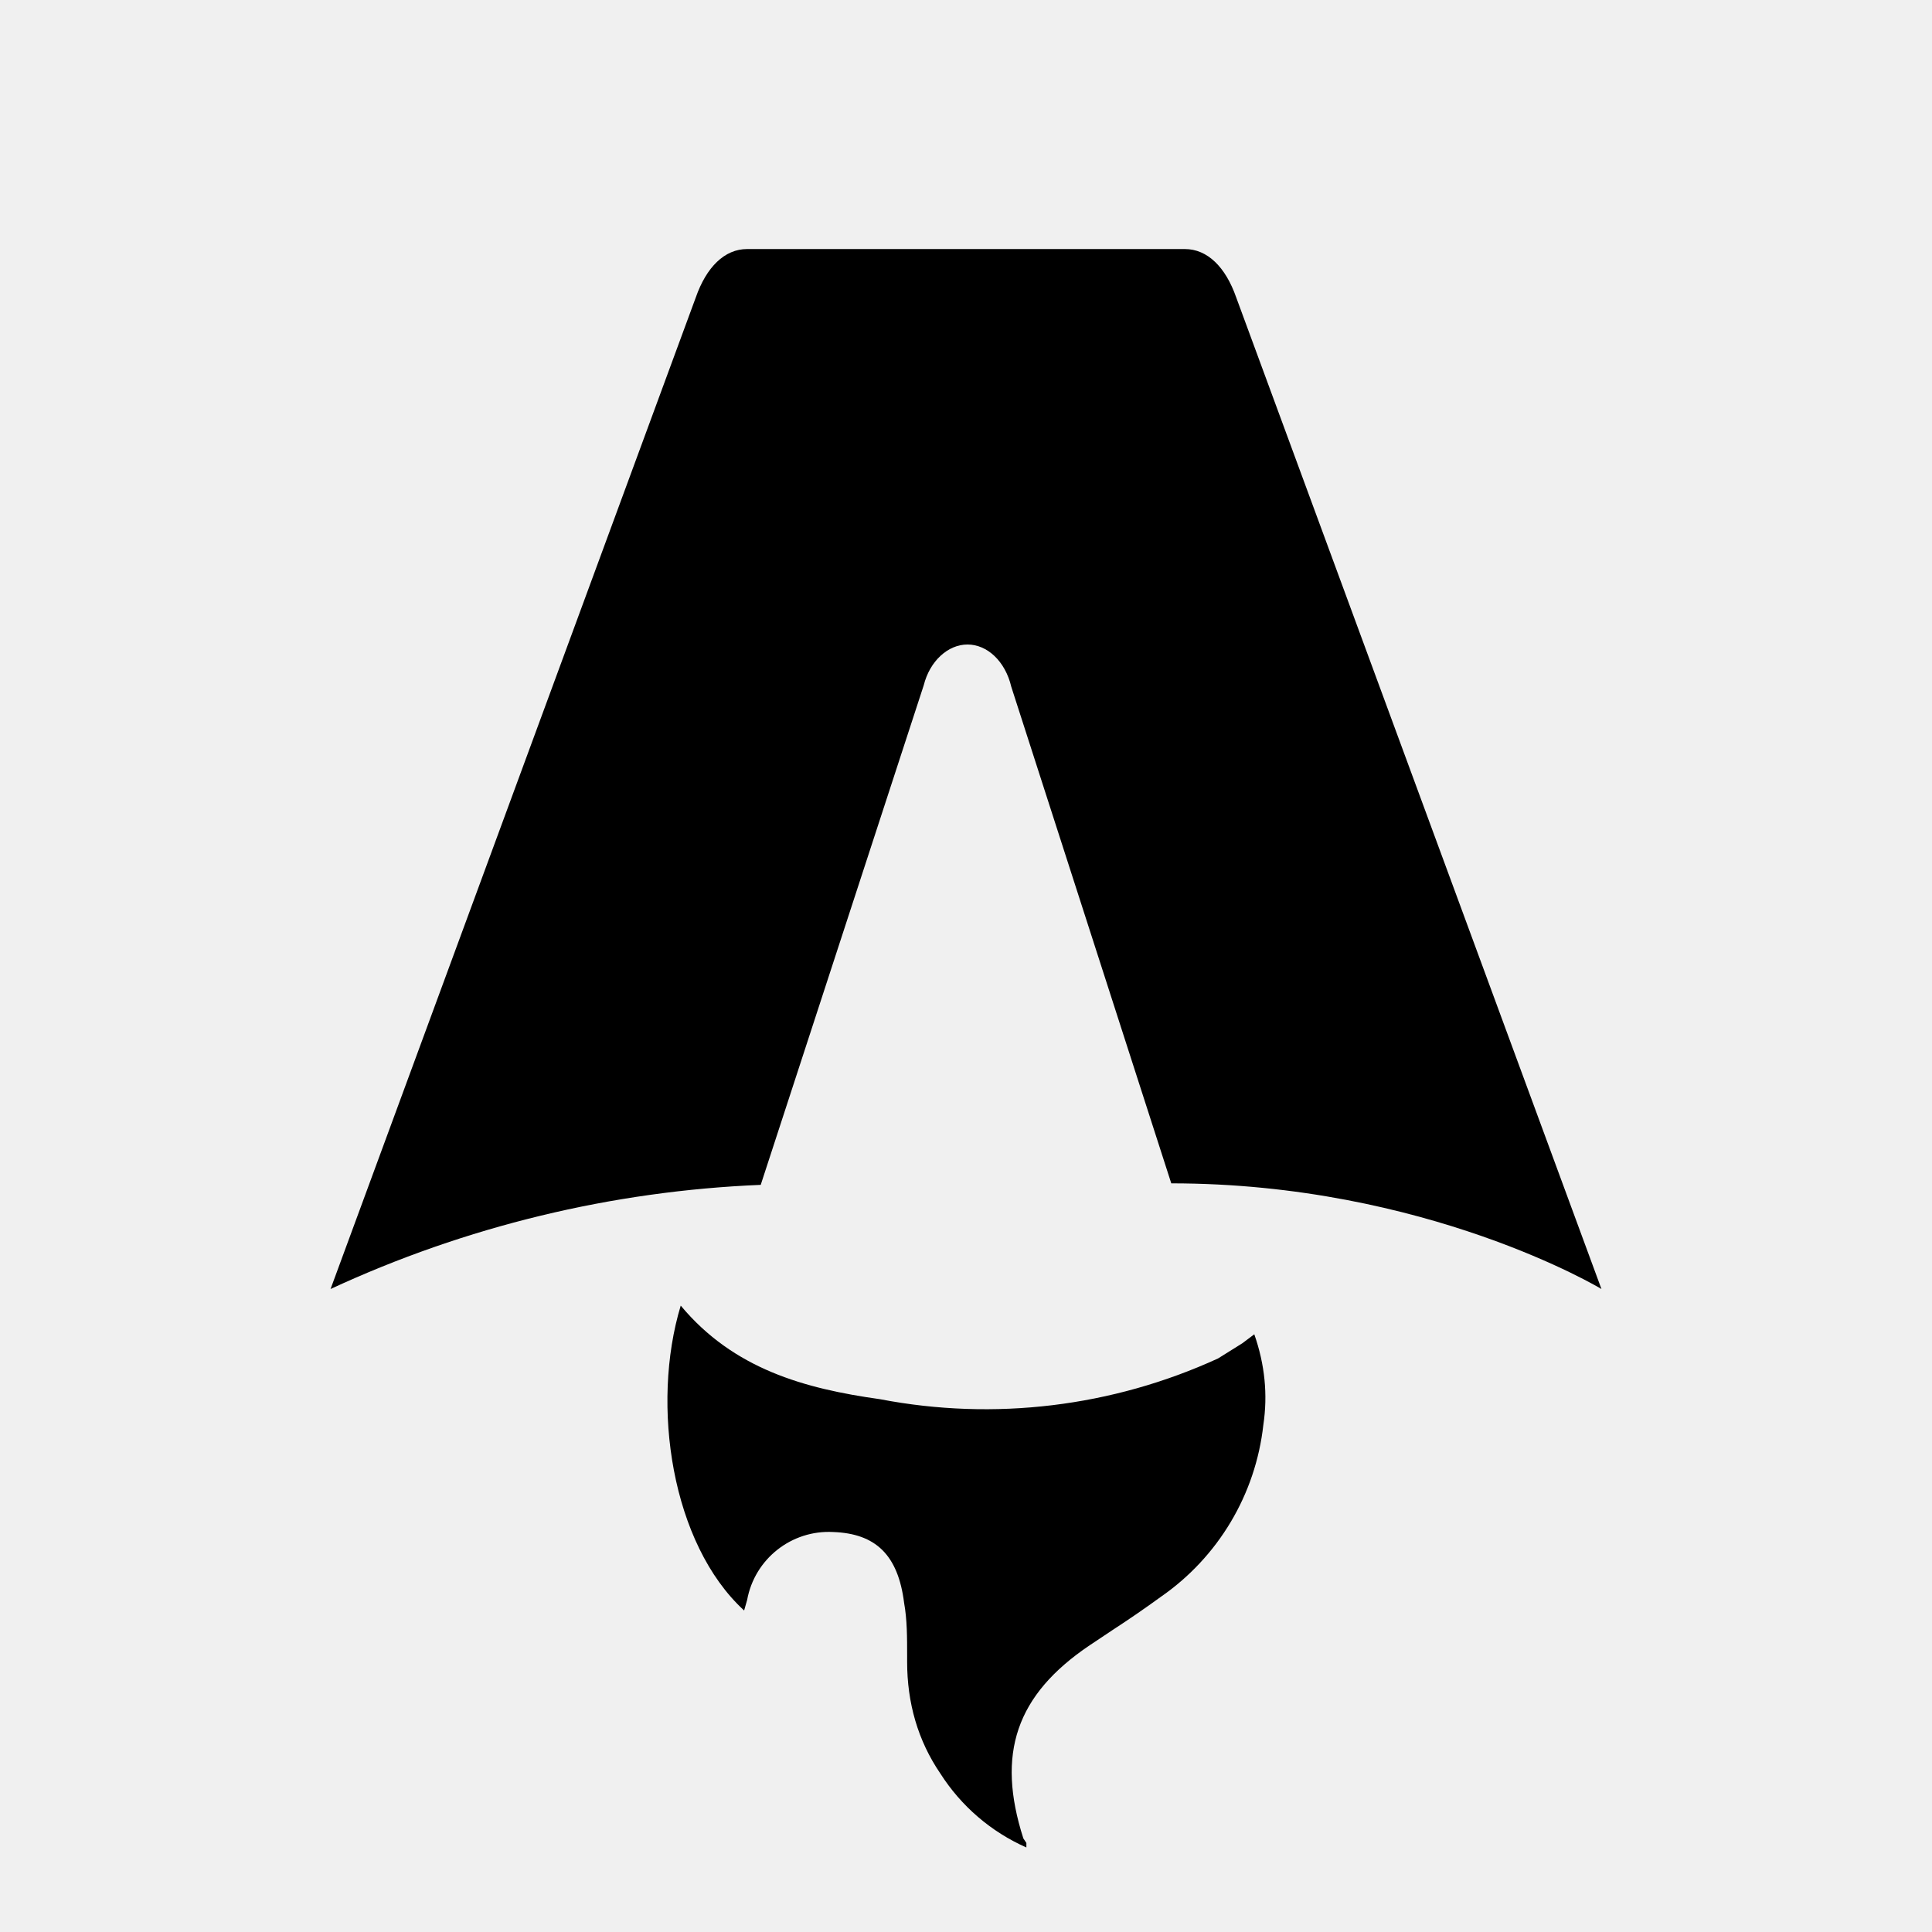
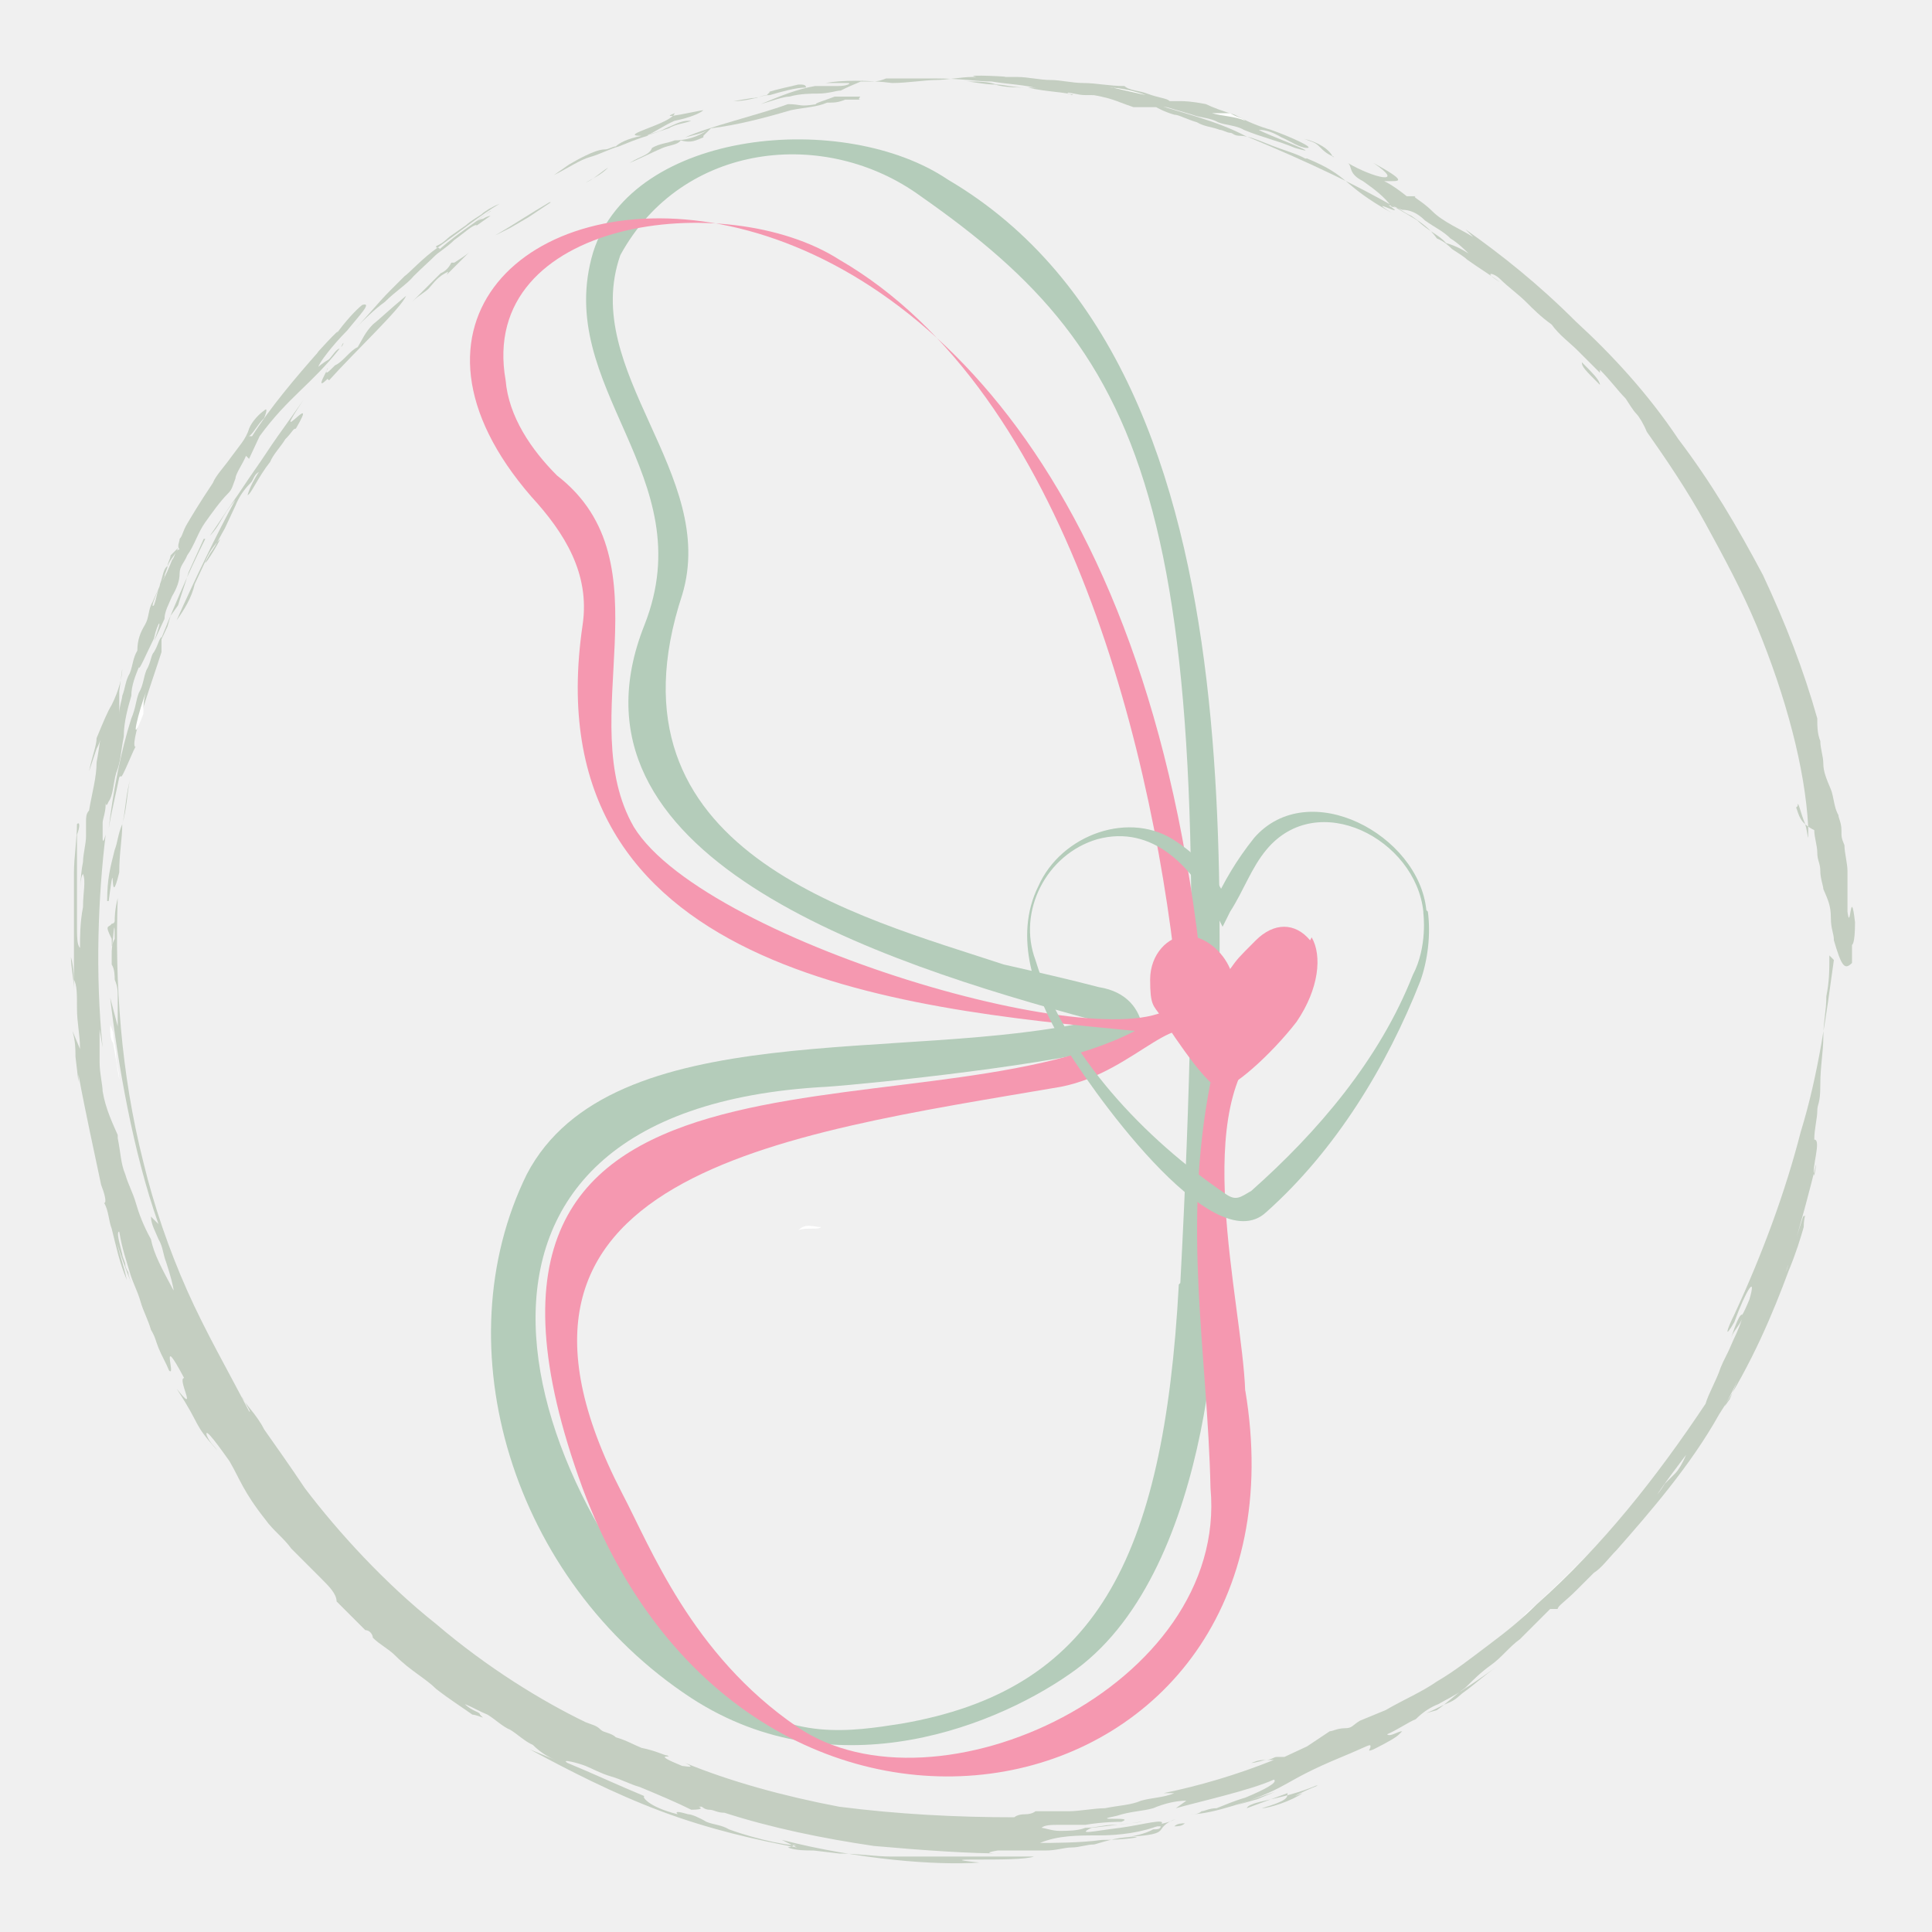
- <svg xmlns="http://www.w3.org/2000/svg" fill="none" viewBox="0 0 128 128">
-   <path d="M50.4 78.5a75.1 75.1 0 0 0-28.5 6.9l24.2-65.7c.7-2 1.9-3.2 3.4-3.2h29c1.5 0 2.7 1.2 3.4 3.2l24.2 65.7s-11.6-7-28.5-7L67 45.5c-.4-1.7-1.6-2.8-2.9-2.8-1.3 0-2.5 1.1-2.9 2.7L50.4 78.5Zm-1.1 28.2Zm-4.2-20.2c-2 6.6-.6 15.8 4.2 20.2a17.5 17.5 0 0 1 .2-.7 5.5 5.5 0 0 1 5.7-4.5c2.8.1 4.3 1.5 4.7 4.7.2 1.1.2 2.3.2 3.5v.4c0 2.7.7 5.2 2.2 7.4a13 13 0 0 0 5.7 4.9v-.3l-.2-.3c-1.8-5.6-.5-9.5 4.4-12.8l1.5-1a73 73 0 0 0 3.2-2.2 16 16 0 0 0 6.8-11.4c.3-2 .1-4-.6-6l-.8.6-1.6 1a37 37 0 0 1-22.4 2.7c-5-.7-9.7-2-13.2-6.2Z" />
-   <style>
-         path { fill: #000; }
-         @media (prefers-color-scheme: dark) {
-             path { fill: #FFF; }
-         }
+ <svg xmlns="http://www.w3.org/2000/svg" id="Layer_1" version="1.1" viewBox="0 0 128 128">
+   <defs>
+     <style>
+       .st0, .st1 {
+         fill: none;
+       }
+ 
+       .st1 {
+         stroke: #f3f4f2;
+         stroke-miterlimit: 10;
+       }
+ 
+       .st2 {
+         fill: #c4cec1;
+       }
+ 
+       .st3 {
+         fill: #b4ccba;
+       }
+ 
+       .st4 {
+         fill: #fff;
+       }
+ 
+       .st5 {
+         fill: #f598b0;
+       }
    </style>
+   </defs>
+   <g>
+     <path class="st4" d="M52.9,81.5c.5-.5,1-.2,1.5-.2-.2.2-1,0-1.5.2Z" />
+     <path class="st4" d="M57.5,76.4q.2.2,0,0t0,0Z" />
+   </g>
+   <g>
+     <path class="st3" d="M62.8,11.9c-6.8-4.6-20.9-3.4-23.5,4.8-2.7,9,7.3,14.8,3.4,24.7-6.1,15.3,15.3,22.3,29.8,26.2-12.4,2.9-32-.5-37.6,10.2-5.6,11.4-1,26.9,10.9,34.7,9.7,6.3,20.6,1.7,25.5-1.9,9.2-6.8,9.7-25.5,9.2-28.9-.2-17.7,4.6-56.7-17.7-69.8ZM78.1,85.1c-1,18.4-5.6,26.9-18.4,29.1-3.2.5-7.5,1.2-11.2-2.2-14.5-12.8-22.3-38.5,6.3-40,2.9-.2,15.5-1.5,19.9-2.9.7-.2,1-.7,1-1-.2-1.2-1-2.4-2.9-2.7-1.9-.5-4.1-1-6.3-1.5-9.7-3.2-26.9-7.5-21.3-24.5,2.4-8-6.8-14.8-4.1-22.5,4.1-7.5,13.6-8.5,19.9-3.9,15.3,10.7,19.9,20.9,17.2,72Z" />
+     <path class="st5" d="M82.5,92.1c4.8,28.6-32.7,36.6-43.9,6.5-11.9-32.5,22.1-22.8,36.6-30.3-15.8-1.5-40-3.9-36.6-26.9.5-3.4-1.2-6.1-3.4-8.5C15.5,10.2,73.5-3.6,79.8,66.2c.2.5,1.9-2.4,2.2-1.9,1.5,1.2,2.4-3.4,4.4-1.5.7.5-.5.7-.7,1.5-1.2,2.7.7,2.9-1.7,4.4-5.3,4.4-1.7,17.5-1.5,23.5ZM80.3,71.8v-.5c.7-.2.2-1.2,0-1.5,0-.2,0-.5-.5-.5-1.5-3.2-4.4,1.7-9.5,2.7-18.7,3.2-40,5.8-29.1,26.9,1.9,3.6,4.6,10.7,11.6,15.5,9.2,6.3,28.6-2.7,27.4-15.8-.2-9-1.9-17.2,0-26.9ZM42,54.8c4.8,7.8,33.5,16,36.1,11.4-1.5-15.8-7.3-40.2-22.5-49-7.5-4.8-24-2.7-22.1,8,.2,2.4,1.7,4.6,3.4,6.3,7.5,5.8,1,16.2,5.1,23.3Z" />
+     <path class="st2" d="M79.8,69.1c-.7,0-1-1-1.7-.7.7-.5,1-.2,1.7.7Z" />
+     <path class="st2" d="M80.3,69.8c-.2,0-.5-.2-.5-.5.2,0,.5.2.5.5Z" />
+     <path class="st2" d="M80.3,71.5c0-.2,0-.5.2-.5q0,.2-.2.5Z" />
+   </g>
+   <path class="st5" d="M86.8,62.3c-1-1.2-2.4-1.2-3.6,0s-1.2,1.2-1.7,1.9c-.5-1.2-1.7-2.2-2.9-2.2s-2.4,1.2-2.4,2.9.2,1.7.7,2.4h0s2.9,4.6,3.9,4.8c.7.2,3.4-2.2,5.1-4.4,1.5-2.2,1.7-4.4,1-5.6Z" />
+   <g>
+     <path class="st4" d="M9,82.2c-1-1.7-1.9-5.3-1.5-5.3q-.2,0-.5-.2c0-.2-.2-.5-.2-.7-.2-.2-.2-.7-.5-1.5.2,0-.2-2.2-.5-3.9,0,1.2.2,2.9,1,6.3.2.2.2.7.5,1.2s.2,1,.5,1.5.2,1,.5,1.7c.2.5.2,1.2.5,1.7,0,.2.2.5.2.7s.2.5.2.7c.2.5.5,1,.7,1.5.5,1,1,1.9,1.2,2.4-.7-1.7-1.2-3.6-2.2-6.1Z" />
+     <path class="st4" d="M7.5,68.4l-.2-.5c0,.5,0,1,.2,1.2l.2,1.2.2,1.2c0,.5.2,1,.2,1.2,0-.2-.2-.7-.2-1.2s-.2-1-.2-1.5-.2-1-.2-1.7c0,.2,0,0,0,0Z" />
+     <path class="st2" d="M8,51.4c0,.5,1-2.2,1-1.9-.5,0,1-4.1,1.7-6.3v-1c-.2.2-.2.5-.5,1-.2.2-.2.7-.5,1.2-.2.5-.2,1-.5,1.5-.2.5-.2,1-.5,1.7-.7,2.2-1.2,4.8-1.5,7.3.2-1.2.5-2.4.7-3.4Z" />
+     <path class="st4" d="M9.5,47.3c0-.5,0-1,.2-1.5-.5,1.2-1.2,4.1-.2,1.5Z" />
+     <path class="st4" d="M7.3,50.2c-1,3.6.7-2.2,0,1.5.2-1.2.5-2.7,0-1.5Z" />
+     <path class="st2" d="M13.6,35.7c-1.2,2.4-2.2,4.8-3.2,7.3l.7-1.5.2-.7.5-.7c.2-.7.5-1.5.7-2.2l1-2.2Z" />
+     <path class="st2" d="M14.6,35.7c-.5,1-1.5,2.4-.7,1,.5-.7.7-1.2,1-1.7l.7-1.5c.2-.5.5-1,1-1.5.2-.2.2-.5.5-.7s.5-.5.5-.7c-.5.7-1,1.5-1.2,2.2.2,0,.7-1.2,1.5-2.2.2-.5.7-1,1-1.5.5-.5.5-.7.7-.7,1.7-2.9-1.9,1.7.5-1.9-.7,1-1.2,1.7-1.7,2.4s-1,1.5-1.5,2.2c-.5.7-1,1.5-1.5,2.2s-1,1.5-1.5,2.2c.7-.7.7-1.2,1.7-2.4-1.2,2.2-2.7,5.3-3.9,8,.5-.7,1-1.5,1.2-2.4l.7-1.5c.2-.5.5-1,1-1.5Z" />
+     <path class="st2" d="M21.8,25.2c1.7-1.9,4.8-4.8,5.1-5.6-1.2,1-1.7,1.5-2.2,1.9-.5.5-.7,1-1,1.5-.5.2-1,1-1.5,1.2-.5.5-.7.7-.5.2.2-.2-1,1.7,0,.7Z" />
+     <path class="st2" d="M29.6,18.2c.5-.5,1-1,1.5-1.5-.2.2-.7.5-1,.7h-.2s-.2.5-.7.7c-.2.2-.5.5-.7.7-.2.2-.7.7-1.2,1.2.5-.5,1-.7,1.2-1,.2-.2.5-.7,1.2-1Z" />
+     <path class="st2" d="M28.9,16.3c.5-.2.7-.5,1-.7s.7-.5,1-.7c.2-.2.7-.5,1-.7.2-.2.7-.5,1.2-.7-1.2.7-2.7,1.9-4.1,2.9-1,.7-1.9,1.7-2.2,1.9l.2-.2-1.2,1.2c-.7.7-1.5,1.7-2.2,2.4.5-.5,1.2-1.2,1.9-1.7.7-.7,1.5-1.2,1.9-1.7,1.2-1.2,2.2-1.9,1.5-1.9Z" />
+     <path class="st2" d="M26,18.7c.5-.5,1-1,1.5-1.5-.5.5-1,1-1.5,1.5Z" />
+     <path class="st2" d="M36.4,13.4c-1.2.7-2.4,1.5-3.6,2.2l1-.5,1.2-.7,1.5-1Z" />
+     <path class="st2" d="M31.5,15c.7-.5,1-.7,1-.7,0,0-.2,0-.5.2-.2,0-.5.2-.5.2,0,0,.2-.2,1-.7.2-.2-.7.5-1.7,1.2s-2.2,1.7-2.2,1.9c.2-.2,1-.7,1.5-1.2.7-.5,1.2-1,1.5-1Z" />
+     <path class="st2" d="M38.8,12.1c.5-.2,1-.7,1.5-1l1.5-.7-1.5.7c-.5.5-1,.7-1.5,1Z" />
+     <path class="st2" d="M46.6,9l.5-.5c1.7-.2,3.6-.7,5.3-1.2,1-.2,1.7-.2,2.4-.5.5,0,.7,0,1.2-.2h1c-.2,0,0-.2,0-.2h-1.7c-.5.2-1.5.5-1.2.5-1.2.2-1,0-1.9,0-1.9.7-5.3,1.5-6.8,2.2.7-.2,1-.2,1.5-.5-.7.5-1.5.7-2.2.7-.5.2-1,.2-1.5.5-.2.5-.7.5-1.5,1,.5-.2,1.5-.7,2.2-1,.5-.2,1-.2,1.2-.5.7.2,1,0,1.5-.2Z" />
+     <path class="st2" d="M45.8,8c-.5.2-1,.2-1.5.5l-1.5.5c.5-.2,1.2-.7,1.9-1,1-.2,1.7-.5,1.9-.7-.2,0-3.2.7-1.9.2-.2.7-3.9,1.5-2.2,1.5-1,.2-1.5.5-1.7.7-.2,0-.5.2-.7.2s-.7,0-2.4,1l-1,.7c1-.5,1.7-1,2.4-1.2s1.2-.5,1.9-.7c.5-.2,1.2-.5,1.9-.7.2-.2.7-.2,1.2-.5.5-.2,1-.5,1.5-.5Z" />
+     <path class="st2" d="M57,5.4h1.5-1c.5,0,.7,0,1.2-.2h3.4c1.5,0,2.7.2,3.6.2,1.2.2,2.2.2,3.2.5.5,0,1,.2,1.5.2s1,.2,1.5.2c.7,0,1.2,0,1.7.2.5,0,1.2.2,1.7.2l1,.2c.2,0,.5.2,1,.2l1.7.5c.5.2,1.2.2,1.7.5.5.2,1.2.2,1.7.5,1.2.5,2.2.7,3.4,1.2,2.4.7-2.2-1-2.4-1.2.5,0,1,.2,1.5.5.5.2,1.2.7,1.7.7s-1-.7-2.4-1.2c-.7-.2-1.5-.5-2.4-1-.7-.2-1.5-.5-1.9-.7-1-.2-1.5-.2-1.7-.2h-.7c-.2-.2-.7-.2-1.5-.5-.5-.2-1.2-.2-1.5-.5-1,0-1.9-.2-2.7-.2s-1.5-.2-2.2-.2-1.5-.2-2.2-.2h-2.7c-1.2-.2,2.9,0,1.7,0h-2.2.2c-.7,0-1.7.2-2.4.2s-1.9.2-2.9.2c-1.5-.2-3.4-.2-4.4,0h1.5c.2,0,0,.2-.7.2h-1.5c-1.2.2-2.4.7-3.6,1.2.7-.2,1.5-.5,1.9-.5.7-.2,1.5-.2,1.9-.2.7,0,1.2-.2,1.5-.2,1-.5,1.2-.5,1.5-.7Z" />
+     <path class="st2" d="M52.9,5.6q-2.2.5-1.9.5l-.2.2q-.2,0-.7.2c-.2,0-.7.2-1.5.2l1.2-.2c.5,0,.7-.2,1.2-.2.7-.2,1.7-.5,2.4-.5,0-.2-.2-.2-.5-.2Z" />
+     <path class="st4" d="M73.7,5.8l2.2.5c-.5-.2-1.7-.5-2.4-.5s-1,0,.2,0Z" />
+     <path class="st4" d="M81.5,7.5h-1.2c.7.2,1.5.2,2.2.5-.2-.2-.5-.2-1-.5Z" />
+     <path class="st2" d="M88.3,10.4q.7.2,0,0c-.2-.5-1-1-1.9-1.2.5.2.7.2,1,.5s.5.5,1,.7c0,0,.2.2,0,0Z" />
+     <path class="st4" d="M98,17c-1.5-1-.7-.5,0,0,.5.7,1.5,1.5.2.7.2,0,.7.2,1,.5v-.2s-.2-.2-.5-.2c0-.2-.2-.5-.7-.7Z" />
+     <path class="st2" d="M106,25.5c-1-1-1.2-1.2-1.2-1.5.7.7,1.2,1.2,1.2,1.5Z" />
+     <path class="st2" d="M67.2,6.1h-1.2,1.2Z" />
+     <path class="st2" d="M67.9,6.1h-.7.7Z" />
+     <path class="st2" d="M93.1,14.6h0q-.2-.2,0,0h0Z" />
+     <path class="st2" d="M7.5,58v1.7-1.7h0Z" />
+     <path class="st2" d="M7.1,59.7c0-1.5.2-2.2.5-3.4.2-.5.2-1,.5-1.7.2-.7.2-1.7.5-2.9-.2,1-.2,1.9-.5,2.9,0,1-.2,1.9-.2,3.2-.7,2.9-.2-1.9-.7,1.9Z" />
+     <path class="st2" d="M22.6,23s0-.2,0,0c.2-.5.2-.2,0,0Z" />
+     <path class="st4" d="M99.7,108.9h0c.7-.7,1.5-1.2,2.2-1.7-.7.7-1.7,1.2-2.2,1.7Z" />
+     <path class="st4" d="M99.2,109.1c-1.2.7-2.4,1.7-3.9,2.4,7.5-4.8,13.8-11.4,18.4-18.9,0,.2-.2.5-.2.7,0,0,0,.2-.5.7-.2.5-.7,1.2-1.5,1.9-.2.5-.7,1-1,1.5-.2.5-.7,1-1.2,1.5l-.7.7-.7.7-1.5,1.5c-1.9,1.9-3.9,3.9-5.3,5.1-1.2,1.5-2.2,2.2-1.9,2.2Z" />
+     <path class="st4" d="M98.2,109.8c-.5.5-1,1-1.5,1.2-.5.2-1,.5-1.5,1-.2.2-.5.2-.7.5-.2.2-.5.2-.7.5-.5.2-1.2.7-1.9,1.2,1-.5,1.7-1.2,2.4-1.7s1.5-1,2.4-1.5c.5-.5,1-.7,1.5-1.2Z" />
+     <path class="st0" d="M90.9,115.2c-.2.2-.7.2-1,.5s-.7.2-1,.5c-.7.2-1.2.7-1.7.7.2-.2.7-.5,1.5-1,.2-.2.7-.2,1.2-.5.2.2.7,0,1-.2Z" />
+     <path class="st2" d="M88,118.1c-.2,0-.5.2-.7.2.2,0,.5-.2.7-.2h0Z" />
+     <path class="st2" d="M87.8,118.1h0q.5-.2,0,0Z" />
+     <path class="st2" d="M87.3,118.3c-.5.2-1.2.5-1.5.7l.5-.2c-.7.5-2.2,1-2.7,1,1.7-.5,1.7-.7,1.7-1l-2.7,1c.2-.5,2.2-.5,4.6-1.5Z" />
+     <path class="st0" d="M78.8,121.2c1-.2,1.7-.7,2.7-1,.5,0,0,.2-.7.5-.5,0-1.2.5-1.9.5Z" />
+     <path class="st2" d="M74.7,121.7c.2,0,1.2-.2,1.7-.5.2,0,.5,0,.5-.2h-.5c.5-.2,1-.2,1.5-.5-1.7.7,0,1-3.2,1.2Z" />
+     <path class="st2" d="M77.8,121c.2,0,.5,0,.7-.2-.2,0-.5,0-.7.2Z" />
+     <path class="st0" d="M103.3,106.5c-.2.2-.2,0,0,0h0Z" />
+     <path class="st2" d="M69.1,122.2h-1s.5,0,1,0h0Z" />
+     <path class="st2" d="M121.2,63.3c0,1,0,1.7-.2,2.7,0,1-.2,1.7-.2,2.7s-.2,1.9-.2,3.2-.2,1.2-.2,1.7-.2,1.2-.2,1.9c.5,0-.2,1.9,0,2.4.5-2.7-.5,2.4-2.2,7.3-.2.7-.5,1.2-.7,1.7s-.5,1.2-.7,1.7c-.5,1-1,2.2-1.5,2.9-.7,1.5-1.2,2.2-.5,1.2l.5-1.2-.7,1.2c-1.5,2.2-3.6,4.8-4.6,6.3,0,0,.2-.2.5-.7l.7-.7c.2-.2.5-.7.7-1.2,1.2-1.7,2.7-3.9,3.9-6.3.2-.7.7-1.2,1-1.7.2-.5.5-1.2.7-1.7.2-.2.2-.5.5-1,0-.2.2-.5.2-.7.2-.5.5-1,.5-1.5.7-1.9,1-3.2,1-2.9.2-.2,0,0,0,.7-.2.7-.5,1.7-1,2.9-1,2.7-2.4,6.1-4.6,9.5-1.9,3.4-4.6,6.5-6.8,9-.5.5-1,1.2-1.5,1.5l-1.2,1.2c-.7.7-1.2,1-1.2,1.2h-.5l-1,1-1,1c-.7.5-1.2,1.2-1.9,1.7s-1.2,1-1.7,1.5c-.7.5-1.2,1-1.9,1.5l-.7.2c.5-.2,1-.5,1.5-.7.5-.2.7-.5,1-.7.7-.5,1.2-1,2.2-1.7-1,.7-1.7,1.2-2.2,1.5-.7.5-1.2.7-1.7,1-.5.2-1,.5-1.5,1-.5.2-1.2.7-1.9,1,.2.2.7-.2,1-.2l-.2.2c-.2.2-.7.5-1.7,1-.5.2-.2,0-.2-.2s-.2,0-1.9.7c-4.1,1.7-3.2,1.9-7,3.2l.7-.2.7-.2,1.2-.5c-1.5.5-4.1,1.5-5.6,1.5.2,0,.5,0,.7-.2.2,0,.5-.2,1-.2.5-.2,1.2-.5,1.9-.7,1.2-.5,2.2-1,1.9-1.2-1.5.7-5.1,1.5-6.5,1.9l.7-.5c-.7,0-1.5.2-2.2.5-.7.2-1.5.2-2.4.5-1,.2-.7.2-.2.2s1,0,.5.2c-.2,0-1.2,0-2.4.2h-1.7c-.5,0-1,0-1.2.2.2,0,.7.2,1.2.2s1.2,0,1.7-.2c.7,0,1.2-.2,1.9-.2s1.5-.2,1.9-.2l-1.7.2-1.7.2c-1,.5.2.2,1.9,0,1.5-.2,3.2-.7,2.7-.2-1.2.5-2.7.7-4.1.7s-2.7,0-3.9.5c.7,0,2.7,0,4.1-.2,1.5,0,2.7-.2,2.2-.2-1,0-1.7.2-2.7.5-.5,0-1,.2-1.5.2s-1,.2-1.7.2h-3.2c-1.2.2-.2.2.5.2-2.4,0-5.3-.2-8.7-.5-3.4-.5-6.8-1.2-9.9-2.2-.5,0-.7-.2-1-.2s-.5-.2-.5-.2h-.2s.5.2-.5.2c-1-.5-2.2-1-3.4-1.5-.7-.2-1.2-.5-1.9-.7s-1.2-.5-1.7-.7-1.7-.5-1.2-.2c1.7.7,3.4,1.5,5.1,2.2-.2,0,.2.7,2.2,1.2-.2-.2,0-.2.7,0,.2,0,.7.2,1.2.5.5.2,1,.2,1.5.5,1.9.7,4.4,1.2,4.6,1l-.7.2c.5.2,1.2.2,1.7.2l1.7.2c1.2,0,2.4.2,3.4.2h-.2,9.7c-.5.2-2.4.2-3.6.2s-1.9,0,0,.2c-2.9.2-8-.2-13.1-1.5l1,.5c-2.7-.5-5.8-1.2-9-2.4s-6.1-2.7-8.7-4.1c.5.2,1.2.5,1.7.7-.5-.2-1-.5-1.5-1-.5-.2-1-.7-1.5-1-.5-.2-1-.7-1.5-1-.5-.2-1-.5-1.5-.7.5.5,1,.5,1,.7l.2.2s-.5-.2-.7-.2c-.7-.5-1.5-1-2.4-1.7-.7-.7-1.7-1.2-2.7-2.2-.5-.5-1-.7-1.5-1.2,0-.2-.2-.5-.5-.5l-.7-.7-1.2-1.2c0-.5-.5-1-1-1.5,0,0,.2.2,0,0s-.5-.5-1-1l-1-1c-.5-.7-1.2-1.2-1.7-1.9-1.5-1.9-1.7-2.7-2.4-3.9-.5-.7-1.7-2.4-1.5-1.7.2.5.5.7.7,1-1.7-1.9-1-1.5-2.7-4.1,1.5,1.9,0-.7.5-.7-1.7-3.2-.5,0-1-.5-.2-.5-.5-1-.7-1.5-.2-.5-.2-.7-.5-1.2-.2-.7-.5-1.2-.7-1.9s-.5-1.2-.7-1.9-.5-1.5-.7-2.7c-.2,0,0,.7.2,1.5,0,.2.2.5.2.7s.2.5.2.5c0,.2.2.7.2.7-.5-1.2-1-2.7-1-2.9.2,1,.5,1.7.7,2.7-.5-1.2-.7-2.2-1-3.4-.2-.5-.2-1.2-.5-1.7.2,0,0-.7-.2-1.2-.5-2.4-1-4.6-1.5-7.3v.5l-.2-1.7c0-.5,0-1-.2-1.7l.5,1.2c0-1-.2-1.7-.2-2.7s0-1.5-.2-1.9v.7c0-.7,0-1.5-.2-2.2,0,.7.2,1.5.2,2.2v-7.8c0-1,.2-2.2.2-3.2.2-.2.2.2,0,.7v5.8c0,1,0,1.5.2,1.7,0-.7,0-1.7.2-2.7,0-1,.2-1.7,0-2.2-.2.2-.2,1.2-.2,2.4,0-1,0-2.2.2-3.2,0-.5.2-1.2.2-1.7v-1c0-.2,0-.5.2-.7.2-1.2.5-2.2.5-3.2.2-1,.2-1.7.5-2.4-.2.5-.2,1-.5,1.5l-.5,1.5c.2-1,.5-1.7.5-2.2.5-1.2.7-1.7,1-2.2.5-1,.7-1.9.7-2.4l-.2,1.5v1.5c0-.5.2-1,.2-1.2.2-.5.2-1,.5-1.5.2-.5.2-1,.5-1.5,0-.7.2-1.2.5-1.7s.2-1,.5-1.5c.2-.5.5-1,.5-1.2.2-.5.2-1,.5-1.2.2-.5.5-.7.7-1.2,0,0-.2.2-.5.5,0,.2-.2.5-.2.7s-.2.5-.2.7c-.5,1-1,2.2-.7,1.9.2-.5.2-1,.5-1.5s.5-1,.7-1.5c.2-.2.2-.7.5-.7-.2-.2,0-.5,0-.7.2-.2.2-.5.5-1s.7-1.2,1.7-2.7h0c.2-.5.7-1,1.2-1.7s1-1.2,1.2-1.9c.2-.5.7-1,1-1.2.2-.2.2,0,0,.5-.5.5-.7,1-1,1.2h.2c1.2-1.9,2.9-3.9,4.4-5.6-.5.5,1.7-1.9,1.2-1.2.5-.7,1.2-1.5,1.7-1.9.7-.2-.2.7-1,1.7-1,1-1.9,2.2-1.9,2.4,0,0,.2-.2.7-.5.2-.2.5-.7.7-.7-1.9,2.4-3.4,3.2-5.3,5.8l-.7,1.5-.2-.2c-.2.5-.7,1.2-.7,1.5-.2.5-.2.7-.5,1-.5.5-1,1.2-1.5,1.9s-.7,1.5-1.2,2.2c-.2.5-.5.7-.5,1.2s-.2,1-.5,1.5c-.2.5-.5,1-.5,1.5l-.7,1.5c.7-1.9.2-1.2,0-.2-.5,1-1,2.2-1,1.9-.2.5-.5,1.2-.5,1.9-.2.7-.5,1.7-.5,2.7-.2,1-.2,1.7-.5,2.4-.2.7-.2,1.5-.5,1.9-.5,1.2.2-2.7-.2.2,0,.5-.2,1-.2,1.2v1q0,.5.2-.2c-.5,4.1-.7,9.2-.2,14.1l-.2-1.2v2.2c0,.7.2,1.5.2,1.9.2,1.2.7,2.2,1,2.9,0,.5,0,.7,0,.2.2,1,.2,1.7.5,2.4.2.7.5,1.2.7,1.9s.5,1.5,1,2.4c.2,1,.7,1.9,1.5,3.4,0-.2-.2-1-.5-1.9-.2-.5-.2-1-.5-1.5-.2-.5-.5-1-.5-1.5l.5.5c-1.7-4.8-2.7-10.7-3.2-15l.5,1.9v-1.9c0-.5,0-.7-.2-1.2,0-.2,0-.7-.2-1v-.7c0-.2,0-.7.2-1,0-2.4-.2,1.9-.2,0-.5-1-.2-.7,0-1,0,0,.2,0,.2-.2s0-.7.2-1.5c-.2,5.6.2,11.6,1.7,17.5.7,2.9,1.7,5.8,2.9,8.5s2.7,5.3,4.1,8c.2.2-.2-.5-.5-1,.2.5,1,1.2,1.5,2.2.7,1,1.7,2.4,2.7,3.9,2.2,2.9,5.3,6.3,8.7,9,3.4,2.9,7,5.1,9.9,6.5.5.2.7.2,1,.5.2.2.7.2,1,.5.7.2,1.2.5,1.7.7,1,.2,1.5.5,1.7.5.5.2-1.2-.2,1,.7.2,0,1,.2.2-.2,2.9,1.2,6.5,2.2,10.2,2.9,3.9.5,7.8.7,11.6.7,0,0,.2-.2.7-.2s.7-.2.7-.2h2.2c.7,0,1.7-.2,2.4-.2,1-.2,1.7-.2,2.4-.5.7-.2,1.5-.2,2.2-.5h-.7c2.4-.5,4.8-1.2,7.3-2.2h-.5c-.2,0-.7.2-1,.2.5-.2.7-.2,1-.2s.5-.2.7-.2h.5l1.5-.7,1.5-1c.2,0,.5-.2,1-.2s.5-.2,1-.5c.5-.2,1.2-.5,1.7-.7,1.2-.7,2.4-1.2,3.4-1.9,1.2-.7,2.2-1.5,3.4-2.4s2.2-1.7,3.2-2.7c4.4-3.9,8-8.5,11.2-13.3.2-.7.7-1.5,1-2.4.2-.5.5-1,.7-1.5.2-.5.5-1,.7-1.7-.2.5-.5.7-.7,1.2q.5-1.5.7-1.5s0,.2.5-1c.5-1.7-.2-.7-1,1.5-.7,1.2-.5.5,0-.5,1.9-4.1,3.4-8.2,4.4-12.1,1.2-3.9,1.7-7.8,2.2-11.4Z" />
+     <path class="st2" d="M119.1,53.4c0-.5.2.5.5,1.2.2.7.2,1.5.2.2-.2-3.9-1.5-8.7-3.4-13.3-1-2.4-2.2-4.6-3.4-6.8-1.2-2.2-2.7-4.4-3.9-6.1-.2-.5-.5-1-.7-1.2s-.5-.7-.7-1c-.5-.5-1-1.2-1.7-1.9v.2c-.5-.5-1-1-1.5-1.5-.5-.5-1.2-1-1.7-1.7-.7-.5-1.2-1-1.7-1.5s-1.2-1-1.7-1.5-1.2-.5,0,.2c-.7-.5-1.5-1-2.2-1.5-.2-.2-.7-.5-1-.7-.2-.2-.5-.5-1-.7-.5-.7-1-1-1.7-1.5-.5-.2-1-.7-1.5-.7,1.5,1-1.7-.7.2.5-3.4-1.9-2.7-2.4-5.6-3.6-.2,0-.5,0,.2.2-.7-.5-1.7-.7-2.9-1.2-.5-.2-1.2-.5-1.7-.5s-.5-.2-.7-.2-.5-.2-.7-.2c-.5-.2-1-.2-1.5-.5-.7-.2-1.2-.5-1.5-.5-.7-.2-1.2-.5-1.2-.5h-1.5c-1.5-.5-1-.5-3.6-1-1.7,0,0,.2-.5.2-.2-.2-1.7-.2-2.9-.5-.7,0-1.5,0-2.2-.2-.7,0-1.5-.2-1.9-.2h.5c.2,0,1,0,1.5.2.5,0,1.2.2,1.9.2h1.7s-.2,0-.7-.2c2.7.2,5.1.7,7.3,1.2,2.2.7,4.4,1.2,6.3,2.2,4.1,1.7,7.8,3.4,11.4,5.6.7.7,1.5,1,1.9,1.5.7.2,1.2.5,1.5.7-.2-.2-.7-.7-1.2-1-.5-.5-1-.7-1.7-1.2-.5-.5-1-.7-1.5-.7-.5-.2-.7-.2-.7-.2-.5-.7-1.2-1.2-1.9-1.7-1-.5-.7-1-1-1.2,1.7,1,3.9,1.5,1.7,0,2.2,1.2,1.7,1.2,1.2,1.2h-.5s.5.2,1.5,1h.7c-.5,0,.2.2,1,1,.7.7,1.9,1.2,2.7,1.7q-.2-.2-.5-.5c2.4,1.7,4.8,3.6,7.3,6.1,2.4,2.2,4.8,4.8,6.8,7.8,2.2,2.9,3.9,5.8,5.6,9,1.5,3.2,2.7,6.3,3.6,9.5,0,.5,0,1,.2,1.5,0,.5.2,1,.2,1.5s.2,1,.5,1.7c.2.5.2,1.2.5,1.7,0,.2.2.5.2,1s0,.5.2,1c0,.5.2,1.2.2,1.7v2.7c.2,1.5.2-1.9.5.7,0,1.5-.2,1.5-.2,1.5v1.2c-.5.5-.7.2-1.2-1.5,0-.5-.2-.7-.2-1.5s-.2-1.2-.5-1.9c0-.2-.2-.7-.2-1.2s-.2-.7-.2-1.2-.2-1-.2-1.5c-1-.5-1-1-1.2-1.5Z" />
+   </g>
+   <path class="st1" d="M93.1,81" />
+   <path class="st3" d="M94.3,60.4c-.5-4.8-7-8.2-10.4-4.1-1,1.2-1.5,2.7-2.4,4.1l-.5,1-.5-1c-1.5-2.9-4.1-5.8-7.8-4.8-3.4,1-5.3,4.8-4.1,8,1.9,6.3,7.3,11.9,12.6,15.5.7.5,1,.2,1.7-.2,4.4-3.9,8.5-8.7,10.7-14.3,1-1.9.7-4.1.7-4.1ZM94.6,60.4c.2,1.5,0,3.2-.5,4.6-2.2,5.6-5.6,11.2-10.2,15.3-3.6,3.4-11.9-8.5-13.6-11.4s-3.2-6.8-1.5-10.2c1.5-3.4,6.1-5.1,9.2-2.9,1.5,1,2.7,2.4,3.4,4.1h-1c.7-1.5,1.5-2.9,2.7-4.4,3.6-4.1,10.9-.2,11.4,4.8h0Z" />
</svg>
